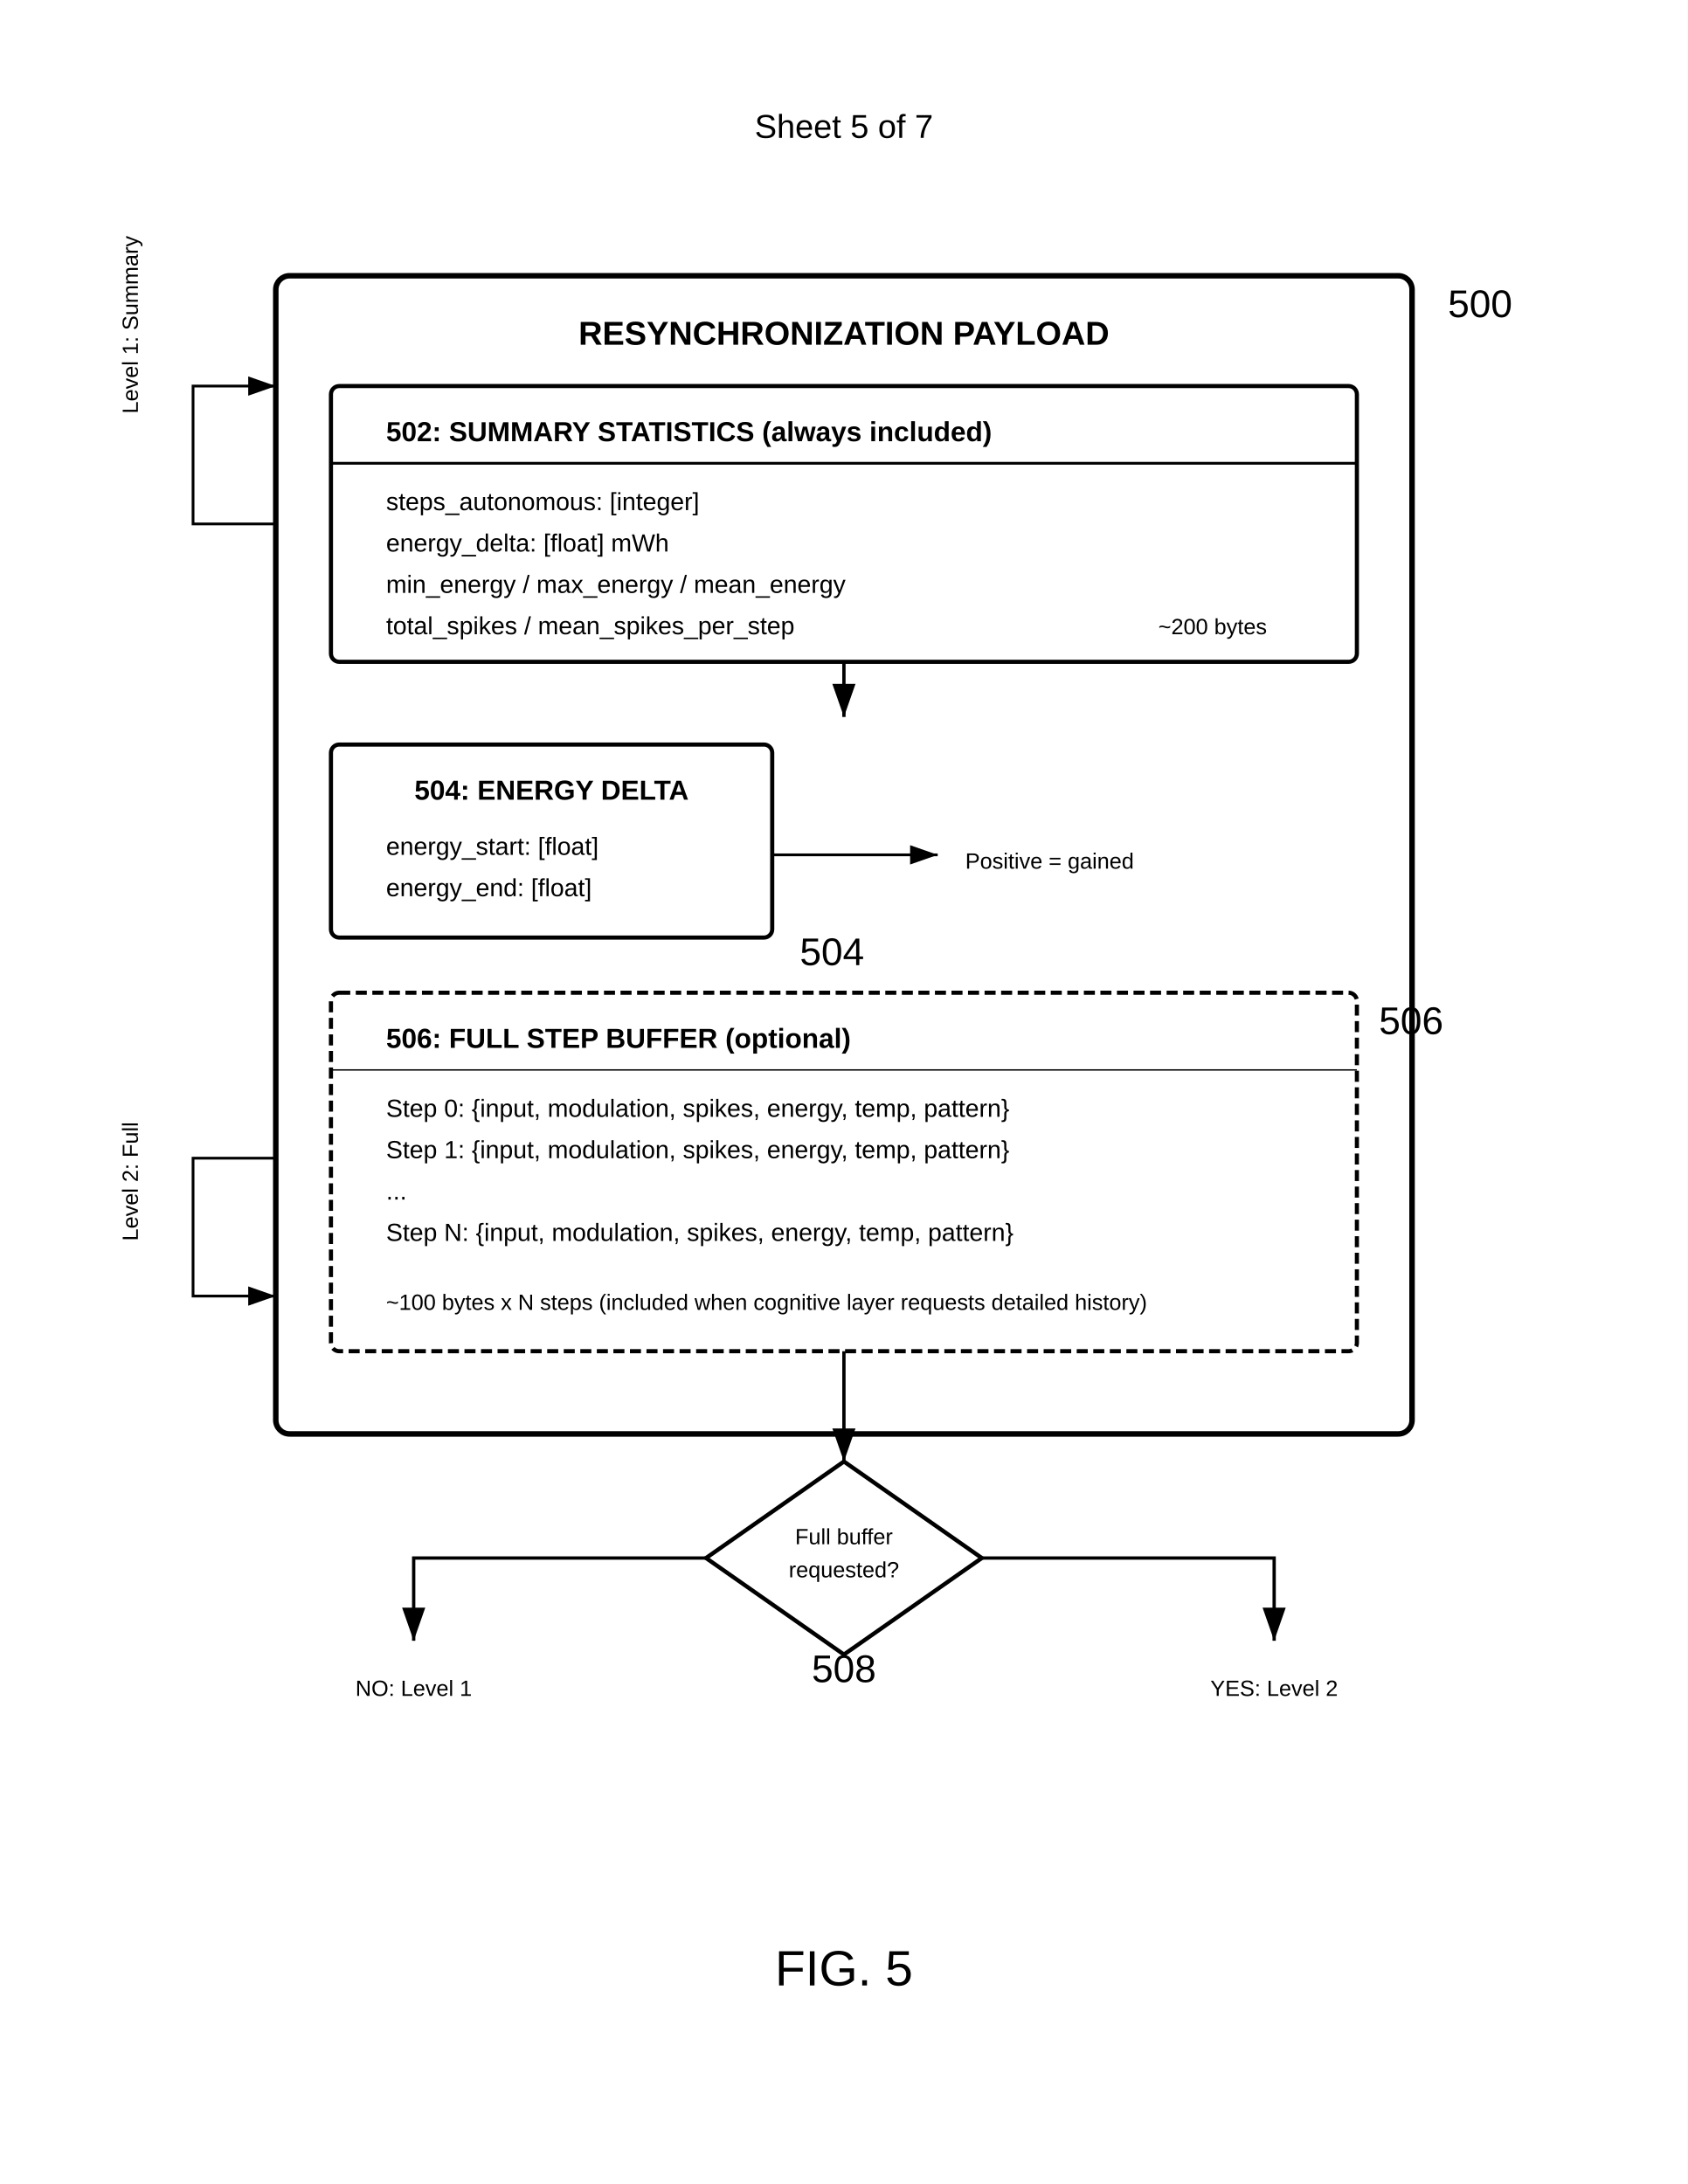
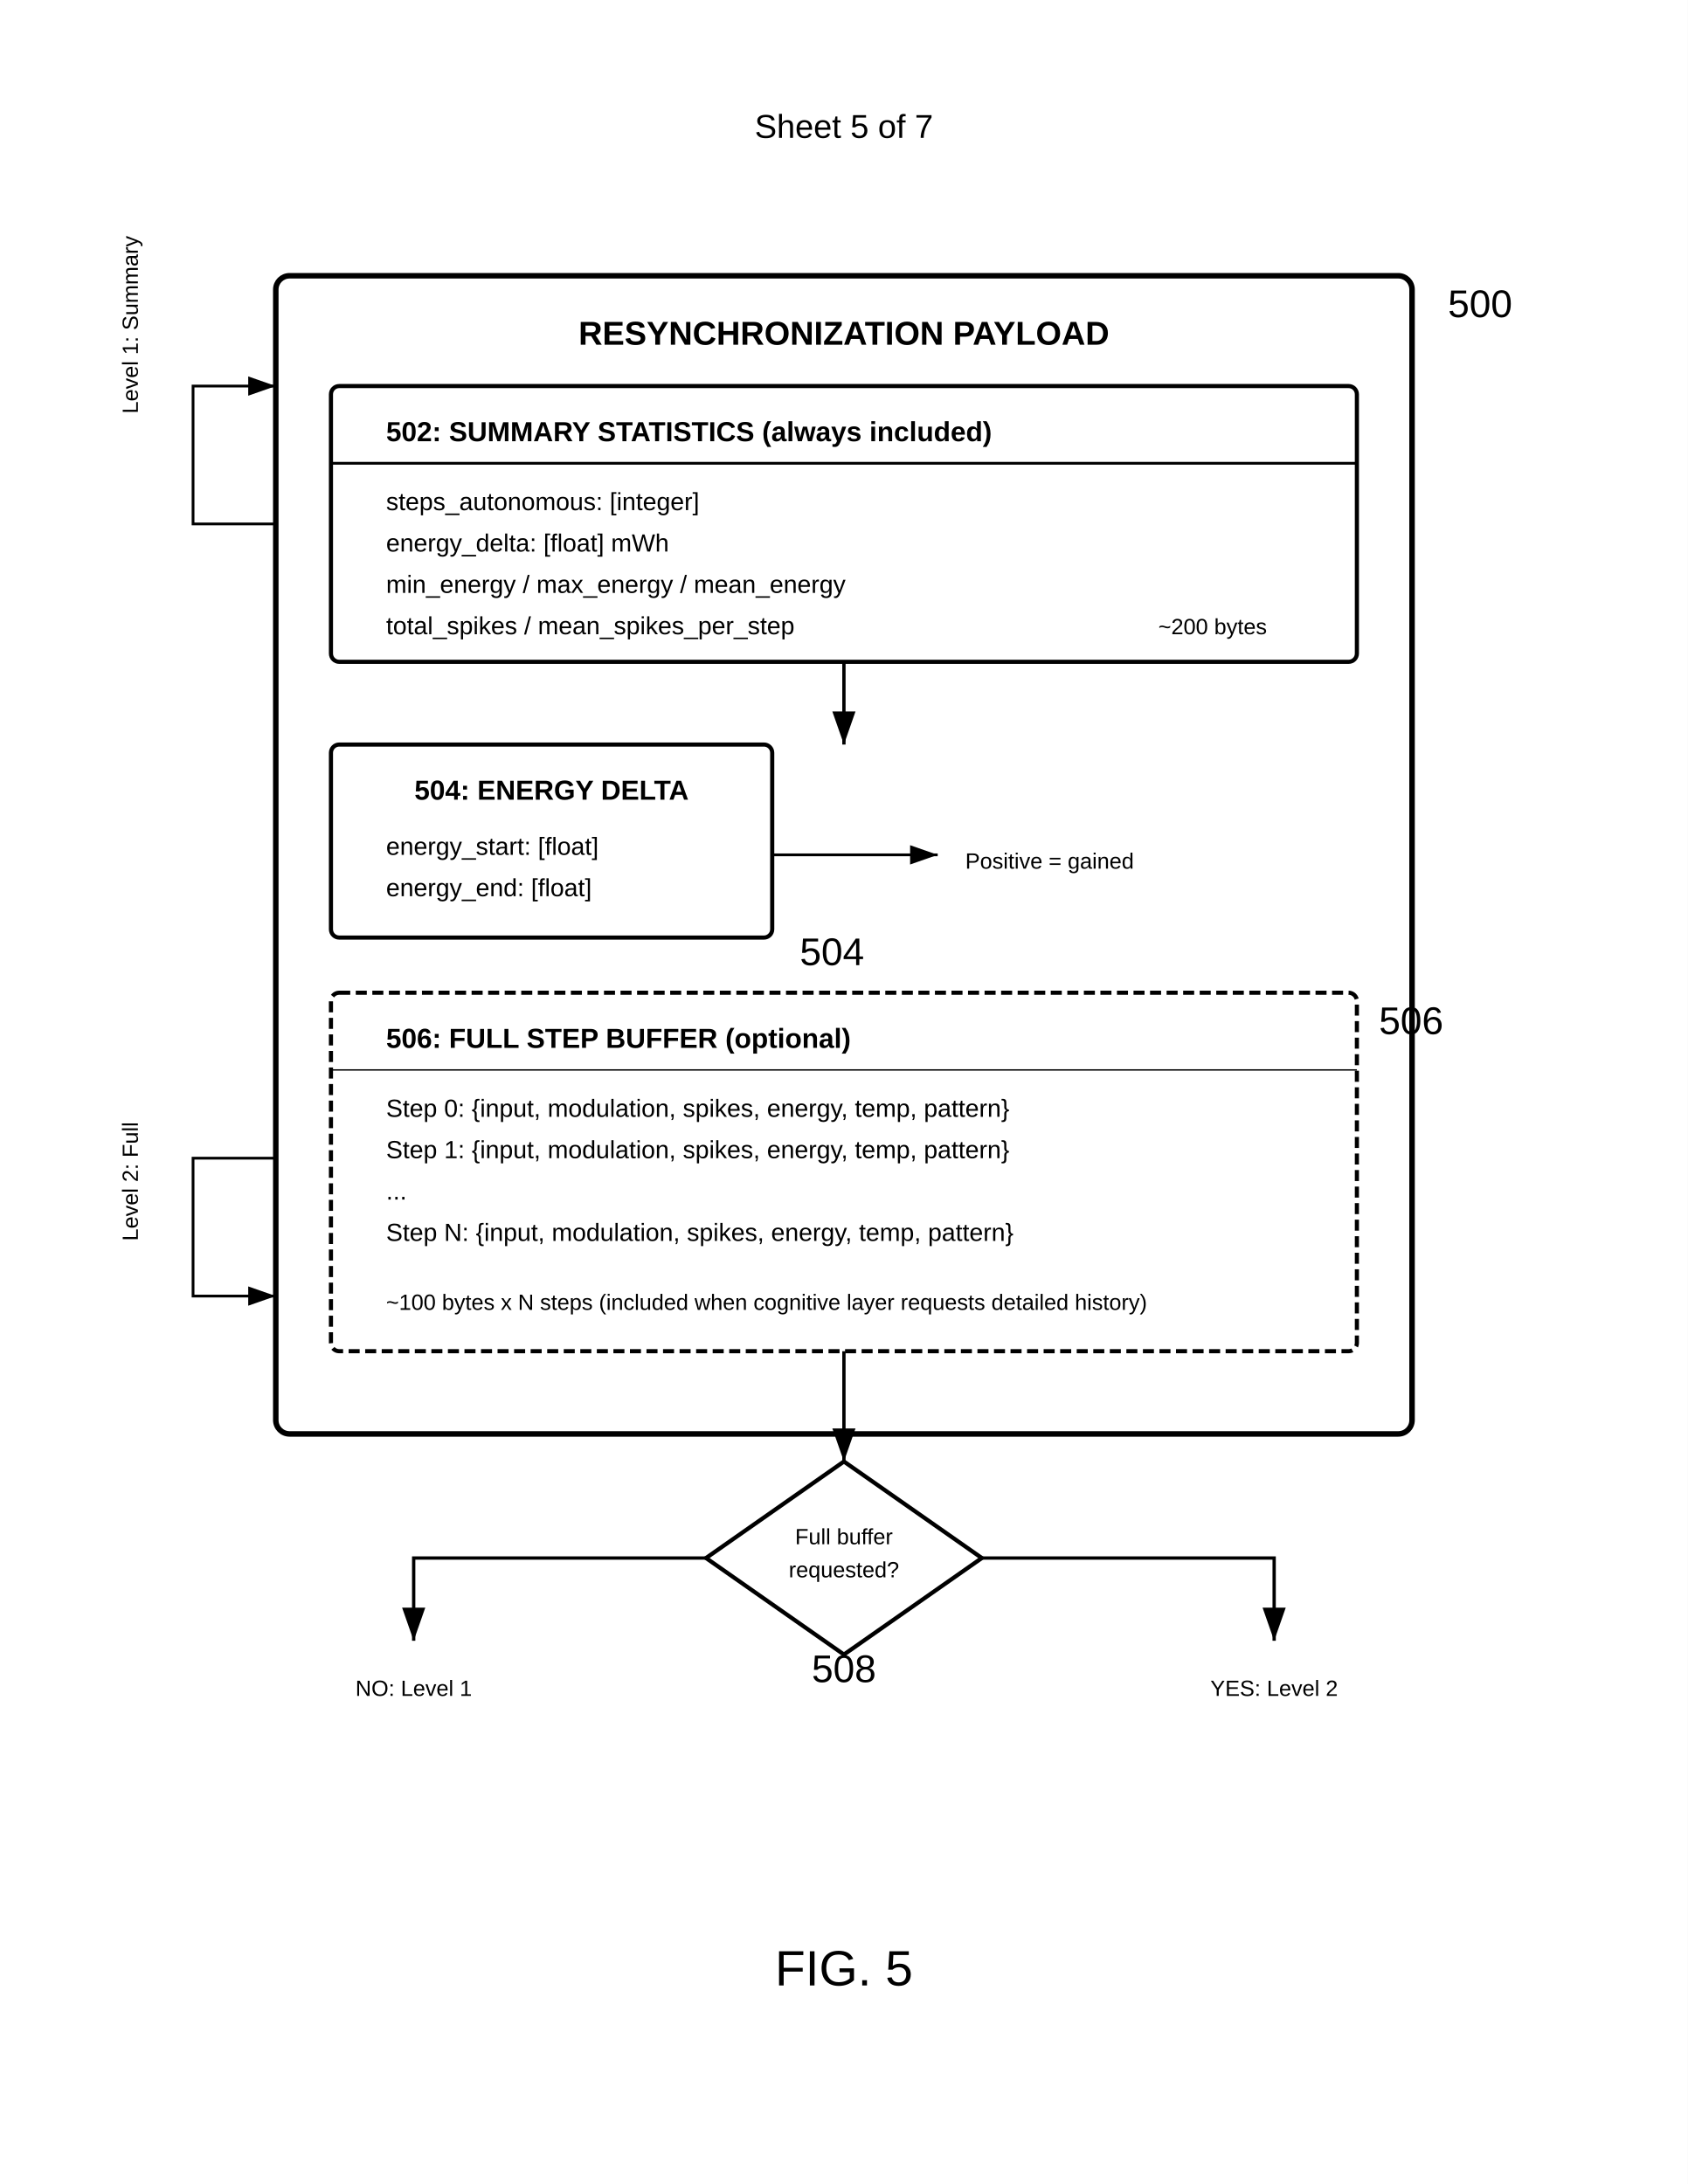
<svg xmlns="http://www.w3.org/2000/svg" width="612" height="792" viewBox="0 0 612 792">
  <rect width="100%" height="100%" fill="#fff" />
  <text x="306" y="50" font-family="Arial" font-size="12" text-anchor="middle" fill="#000">Sheet 5 of 7</text>
  <rect x="100" y="100" width="412" height="420" rx="5" fill="none" stroke="#000" stroke-width="2" />
  <text x="306" y="125" font-family="Arial" font-size="12" font-weight="bold" text-anchor="middle" fill="#000">RESYNCHRONIZATION PAYLOAD</text>
  <text x="525" y="115" font-family="Arial" font-size="14" font-weight="normal" fill="#000">500</text>
  <rect x="120" y="140" width="372" height="100" rx="3" fill="none" stroke="#000" stroke-width="1.5" />
  <text x="140" y="160" font-family="Arial" font-size="10" font-weight="bold" fill="#000">502: SUMMARY STATISTICS (always included)</text>
  <line x1="120" y1="168" x2="492" y2="168" stroke="#000" stroke-width="1" />
  <text x="140" y="185" font-family="Arial" font-size="9" fill="#000">steps_autonomous: [integer]</text>
  <text x="140" y="200" font-family="Arial" font-size="9" fill="#000">energy_delta: [float] mWh</text>
  <text x="140" y="215" font-family="Arial" font-size="9" fill="#000">min_energy / max_energy / mean_energy</text>
  <text x="140" y="230" font-family="Arial" font-size="9" fill="#000">total_spikes / mean_spikes_per_step</text>
  <text x="420" y="230" font-family="Arial" font-size="8" fill="#000">~200 bytes</text>
-   <path d="M306 240v20" stroke="#000" stroke-width="1.2" marker-end="url(#arrow)" />
+   <path d="M306 240v30" stroke="#000" stroke-width="1.2" marker-end="url(#arrow)" />
  <rect x="120" y="270" width="160" height="70" rx="3" fill="none" stroke="#000" stroke-width="1.5" />
  <text x="200" y="290" font-family="Arial" font-size="10" font-weight="bold" text-anchor="middle" fill="#000">504: ENERGY DELTA</text>
  <text x="140" y="310" font-family="Arial" font-size="9" fill="#000">energy_start: [float]</text>
  <text x="140" y="325" font-family="Arial" font-size="9" fill="#000">energy_end: [float]</text>
  <text x="290" y="350" font-family="Arial" font-size="14" font-weight="normal" fill="#000">504</text>
  <path d="M280 310h60" stroke="#000" stroke-width="1" marker-end="url(#arrow)" />
  <text x="350" y="315" font-family="Arial" font-size="8" fill="#000">Positive = gained</text>
  <rect x="120" y="360" width="372" height="130" rx="3" fill="none" stroke="#000" stroke-width="1.5" stroke-dasharray="4,2" />
  <text x="140" y="380" font-family="Arial" font-size="10" font-weight="bold" fill="#000">506: FULL STEP BUFFER (optional)</text>
  <line x1="120" y1="388" x2="492" y2="388" stroke="#000" stroke-width="0.5" />
  <text x="140" y="405" font-family="Arial" font-size="9" fill="#000">Step 0: {input, modulation, spikes, energy, temp, pattern}</text>
  <text x="140" y="420" font-family="Arial" font-size="9" fill="#000">Step 1: {input, modulation, spikes, energy, temp, pattern}</text>
  <text x="140" y="435" font-family="Arial" font-size="9" fill="#000">...</text>
  <text x="140" y="450" font-family="Arial" font-size="9" fill="#000">Step N: {input, modulation, spikes, energy, temp, pattern}</text>
  <text x="140" y="475" font-family="Arial" font-size="8" fill="#000">~100 bytes x N steps (included when cognitive layer requests detailed history)</text>
  <text x="500" y="375" font-family="Arial" font-size="14" font-weight="normal" fill="#000">506</text>
  <path d="M100 190h-30v-50h30" stroke="#000" stroke-width="1" marker-end="url(#arrow)" fill="none" />
  <text x="50" y="150" font-family="Arial" font-size="8" fill="#000" transform="rotate(-90 50 150)">Level 1: Summary</text>
  <path d="M100 420h-30v50h30" stroke="#000" stroke-width="1" marker-end="url(#arrow)" fill="none" />
  <text x="50" y="450" font-family="Arial" font-size="8" fill="#000" transform="rotate(-90 50 450)">Level 2: Full</text>
  <path d="M306 530l50 35-50 35-50-35z" fill="none" stroke="#000" stroke-width="1.5" />
  <text x="306" y="560" font-family="Arial" font-size="8" text-anchor="middle" fill="#000">Full buffer</text>
  <text x="306" y="572" font-family="Arial" font-size="8" text-anchor="middle" fill="#000">requested?</text>
  <text x="306" y="610" font-family="Arial" font-size="14" font-weight="normal" text-anchor="middle" fill="#000">508</text>
  <path d="M306 490v40" stroke="#000" stroke-width="1.2" marker-end="url(#arrow)" />
  <path d="M256 565H150v30" stroke="#000" stroke-width="1.2" marker-end="url(#arrow)" fill="none" />
  <text x="150" y="615" font-family="Arial" font-size="8" text-anchor="middle" fill="#000">NO: Level 1</text>
  <path d="M356 565h106v30" stroke="#000" stroke-width="1.2" marker-end="url(#arrow)" fill="none" />
  <text x="462" y="615" font-family="Arial" font-size="8" text-anchor="middle" fill="#000">YES: Level 2</text>
  <defs>
    <marker id="arrow" markerWidth="10" markerHeight="7" refX="10" refY="3.5" orient="auto">
      <polygon points="0 0, 10 3.5, 0 7" fill="#000" />
    </marker>
  </defs>
  <text x="306" y="720" font-family="Arial" font-size="18" font-weight="normal" text-anchor="middle" fill="#000">FIG. 5</text>
</svg>
